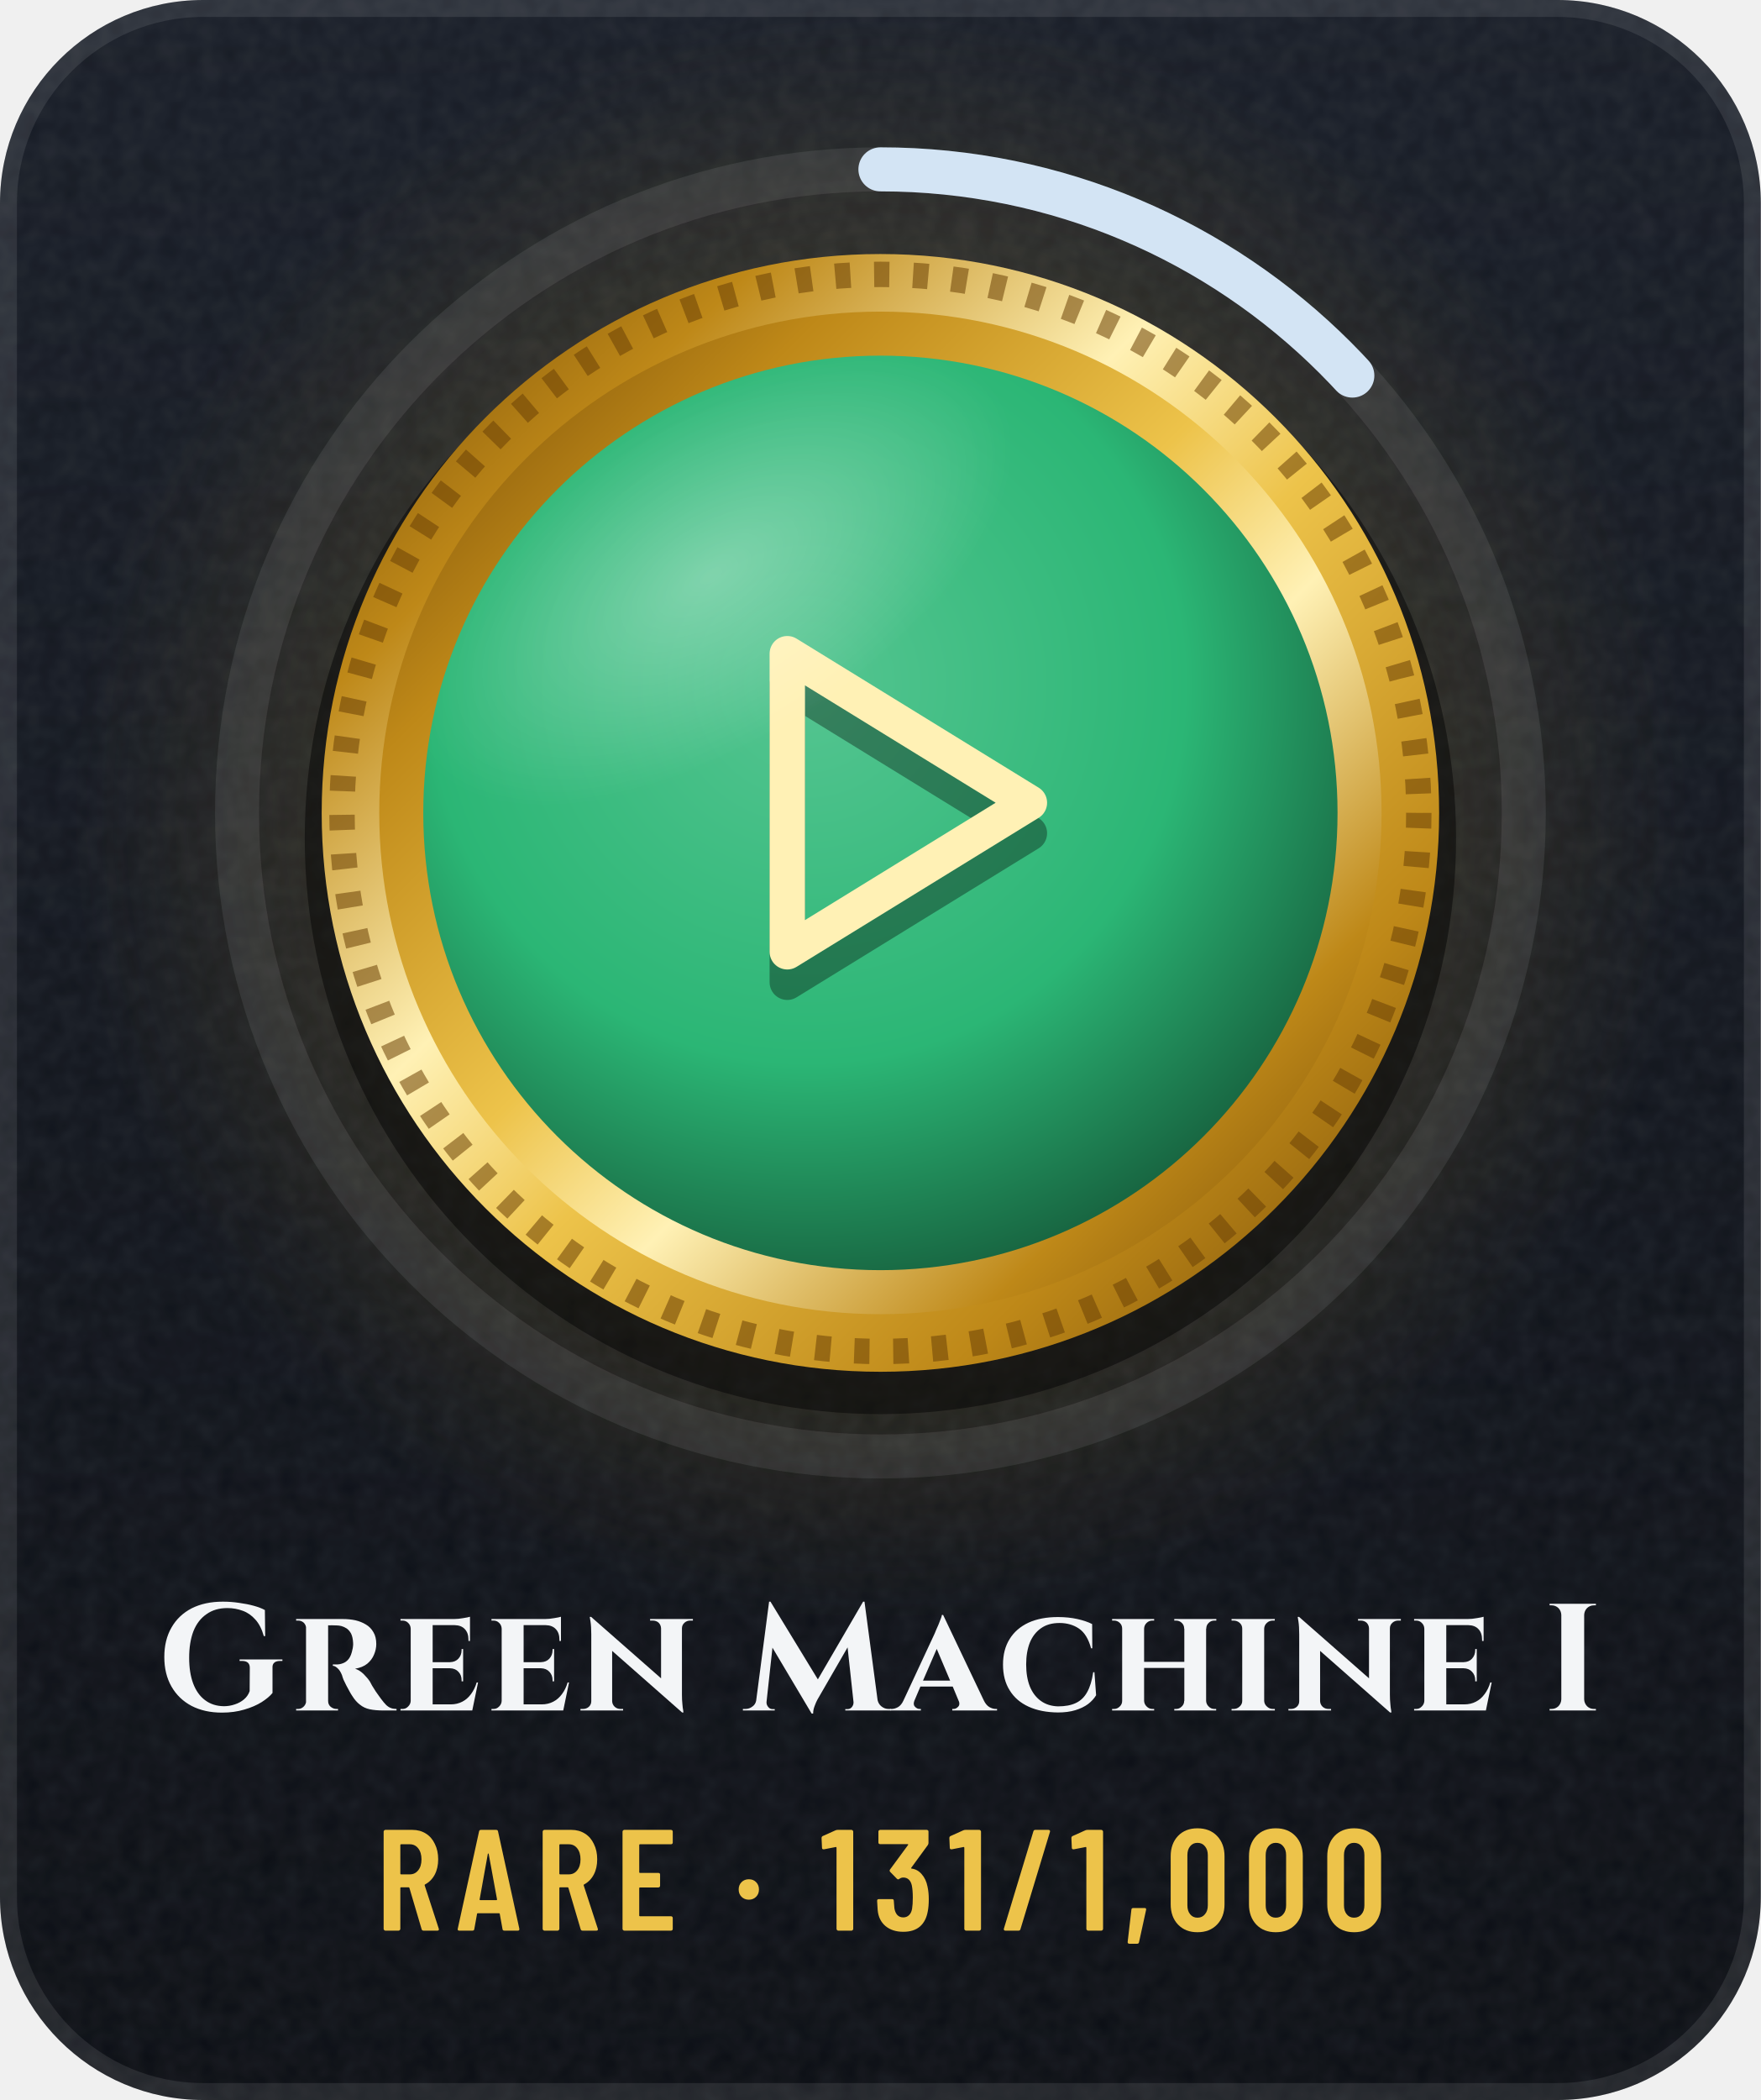
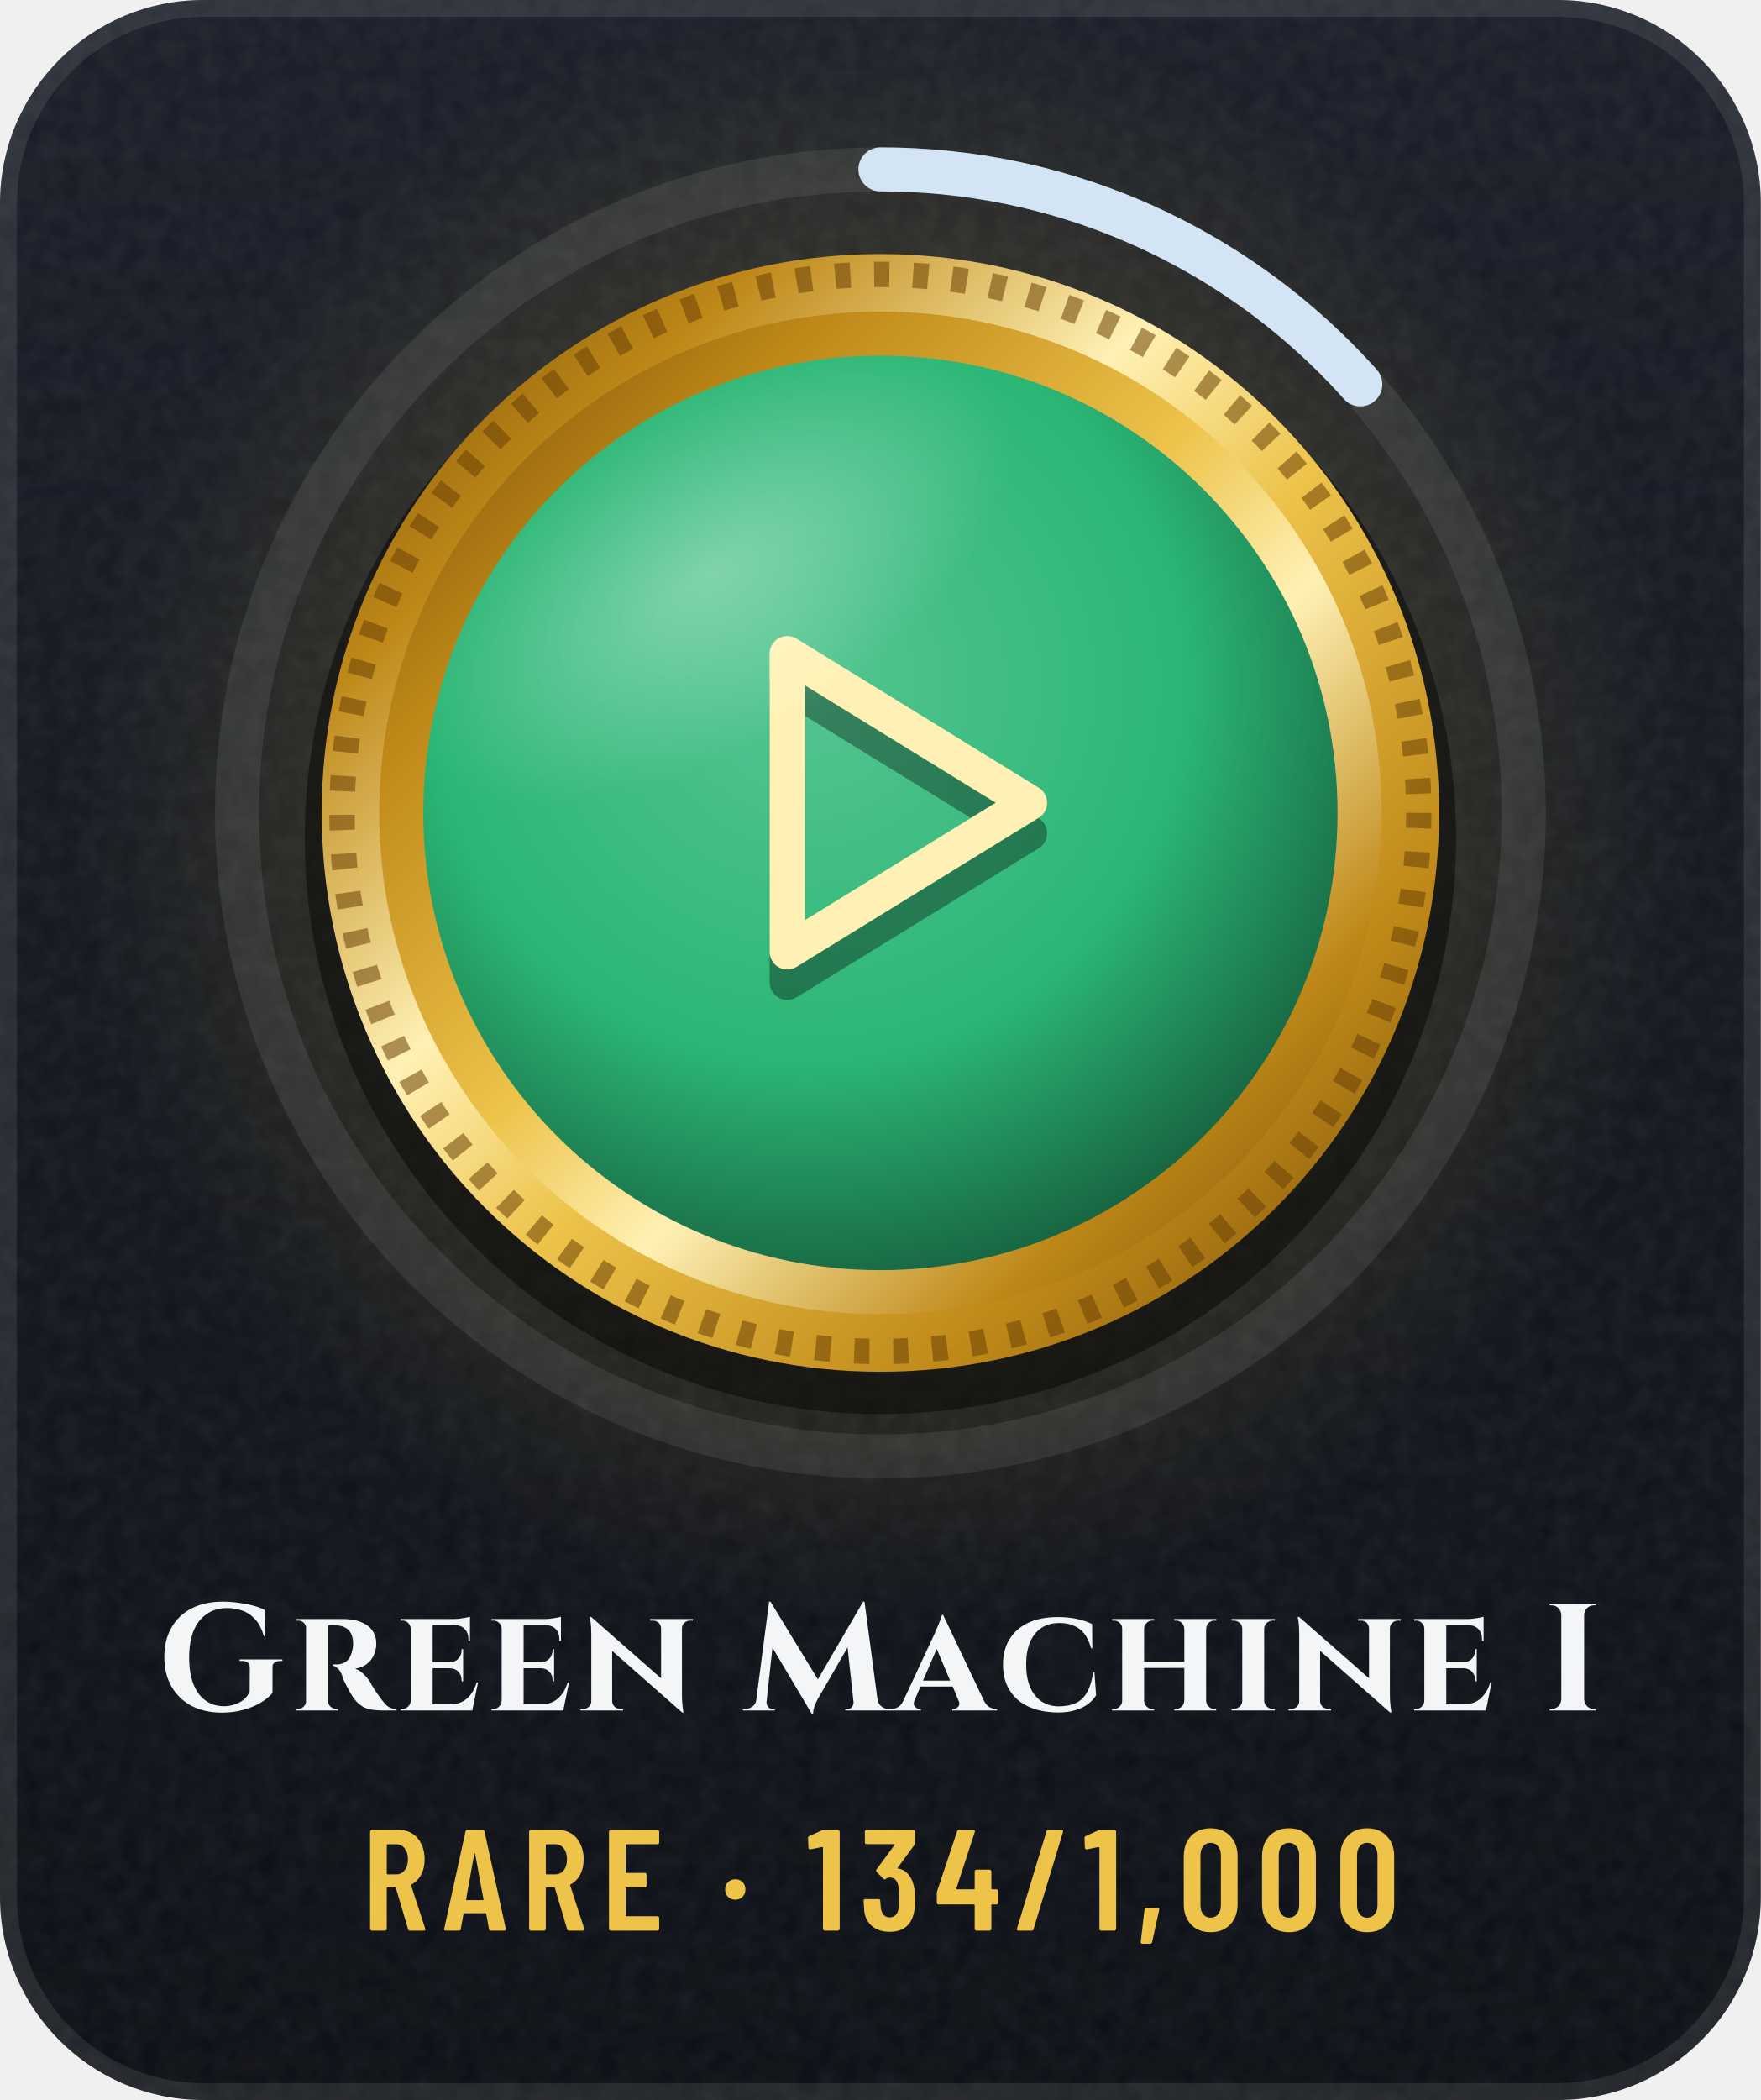
<svg xmlns="http://www.w3.org/2000/svg" width="104" height="124" viewBox="0 0 104 124" role="img" aria-label="Green Machine I: earned, Rare, 13% to Green Machine II">
  <style>@keyframes tw{0%,100%{opacity:.15;transform:scale(.45)}50%{opacity:1;transform:scale(1)}}.sp{transform-box:fill-box;transform-origin:center;animation:tw 3.4s ease-in-out infinite}@keyframes sh{0%{transform:translateX(-110px)}38%,100%{transform:translateX(200px)}}.sh{animation:sh 6.5s ease-in-out infinite}@keyframes fl{0%,100%{transform:translateY(0)}50%{transform:translateY(-3px)}}.fl{animation:fl 5s ease-in-out infinite}@media (prefers-reduced-motion:reduce){.sp,.fl{animation:none}.sh,.bu{display:none}}</style>
  <defs>
    <linearGradient id="bg" x1="0" y1="0" x2="0" y2="1">
      <stop offset="0" stop-color="#171C26" />
      <stop offset="1" stop-color="#0A0D13" />
    </linearGradient>
    <clipPath id="card">
      <rect width="104" height="124" rx="12" />
    </clipPath>
    <filter id="grain" x="0" y="0" width="100%" height="100%">
      <feTurbulence type="fractalNoise" baseFrequency=".85" numOctaves="2" stitchTiles="stitch" />
      <feColorMatrix values="0 0 0 0 1 0 0 0 0 1 0 0 0 0 1 0 0 0 .07 0" />
    </filter>
    <radialGradient id="glow" cx=".5" cy=".5" r=".5">
      <stop offset="0" stop-color="#EDC34A" stop-opacity="0.34" />
      <stop offset="1" stop-color="#EDC34A" stop-opacity="0" />
    </radialGradient>
    <linearGradient id="mh" x1="0" y1="0" x2="1" y2="0">
      <stop offset="0" stop-color="#6B4306" />
      <stop offset="0.2" stop-color="#BE8818" />
      <stop offset="0.4" stop-color="#FFF1B5" />
      <stop offset="0.54" stop-color="#EDC34A" />
      <stop offset="0.78" stop-color="#BE8818" />
      <stop offset="1" stop-color="#6B4306" />
    </linearGradient>
    <linearGradient id="md" x1="0" y1="0" x2="1" y2="1">
      <stop offset="0" stop-color="#6B4306" />
      <stop offset="0.2" stop-color="#BE8818" />
      <stop offset="0.4" stop-color="#FFF1B5" />
      <stop offset="0.54" stop-color="#EDC34A" />
      <stop offset="0.78" stop-color="#BE8818" />
      <stop offset="1" stop-color="#6B4306" />
    </linearGradient>
    <linearGradient id="mdr" x1="1" y1="1" x2="0" y2="0">
      <stop offset="0" stop-color="#6B4306" />
      <stop offset="0.2" stop-color="#BE8818" />
      <stop offset="0.4" stop-color="#FFF1B5" />
      <stop offset="0.54" stop-color="#EDC34A" />
      <stop offset="0.78" stop-color="#BE8818" />
      <stop offset="1" stop-color="#6B4306" />
    </linearGradient>
    <linearGradient id="dia" x1="0" y1="0" x2="1" y2="0">
      <stop offset="0" stop-color="#6CCBFF" />
      <stop offset=".5" stop-color="#C4B2FF" />
      <stop offset="1" stop-color="#F29BDD" />
    </linearGradient>
    <linearGradient id="pb" x1="0" y1="0" x2="1" y2="0">
      <stop offset="0" stop-color="#8FA6C0" />
      <stop offset="1" stop-color="#FFFFFF" />
    </linearGradient>
    <linearGradient id="shg" x1="0" y1="0" x2="1" y2="0">
      <stop offset="0" stop-color="#FFFFFF" stop-opacity="0" />
      <stop offset=".5" stop-color="#FFFFFF" stop-opacity=".6" />
      <stop offset="1" stop-color="#FFFFFF" stop-opacity="0" />
    </linearGradient>
    <radialGradient id="en" cx=".42" cy=".36" r=".75">
      <stop offset="0" stop-color="#55C591" />
      <stop offset=".55" stop-color="#2BB675" />
      <stop offset="1" stop-color="#11492F" />
    </radialGradient>
    <linearGradient id="ig" gradientUnits="userSpaceOnUse" x1="0" y1="34" x2="0" y2="62">
      <stop offset="0" stop-color="#FFF1B5" />
      <stop offset="1" stop-color="#EDC34A" />
    </linearGradient>
    <radialGradient id="gl" cx=".5" cy=".5" r=".5">
      <stop offset="0" stop-color="#FFFFFF" stop-opacity=".45" />
      <stop offset="1" stop-color="#FFFFFF" stop-opacity="0" />
    </radialGradient>
    <clipPath id="fc">
      <circle cx="52" cy="48" r="27" />
    </clipPath>
  </defs>
  <g clip-path="url(#card)">
    <rect width="104" height="124" fill="url(#bg)" />
    <rect width="104" height="124" filter="url(#grain)" />
  </g>
  <rect x=".5" y=".5" width="103" height="123" rx="11.5" fill="none" stroke="#FFFFFF" stroke-opacity=".09" />
  <circle cx="52" cy="48" r="48" fill="url(#glow)" />
  <circle cx="52" cy="48" r="38" fill="none" stroke="#FFFFFF" stroke-opacity=".08" stroke-width="2.6" />
-   <circle cx="52" cy="48" r="38" fill="none" stroke="#D3E4F4" stroke-width="2.6" stroke-linecap="round" stroke-dasharray="31.3 238.8" transform="rotate(-90 52 48)" />
+   <circle cx="52" cy="48" r="38" fill="none" stroke="#D3E4F4" stroke-width="2.6" stroke-linecap="round" stroke-dasharray="32 238.8" transform="rotate(-90 52 48)" />
  <circle cx="52" cy="49.5" r="34" fill="#000000" fill-opacity=".45" />
  <circle cx="52" cy="48" r="33" fill="url(#md)" />
  <circle cx="52" cy="48" r="31.8" fill="none" stroke="#6B4306" stroke-opacity=".55" stroke-width="1.5" stroke-dasharray=".9 1.4" />
  <circle cx="52" cy="48" r="29.6" fill="url(#mdr)" />
  <circle cx="52" cy="48" r="27" fill="url(#en)" />
  <g transform="translate(38.8 36) scale(1.1)" fill="none" stroke="#000000" stroke-width="1.9" stroke-linecap="round" stroke-linejoin="round" stroke-opacity=".35">
    <path d="M7 4l13 8-13 8z" />
  </g>
  <g transform="translate(38.8 34.2) scale(1.1)" fill="none" stroke="url(#ig)" stroke-width="1.9" stroke-linecap="round" stroke-linejoin="round">
    <path d="M7 4l13 8-13 8z" />
  </g>
  <g clip-path="url(#fc)">
    <ellipse cx="42" cy="34" rx="20" ry="10" transform="rotate(-32 42 34)" fill="url(#gl)" opacity=".7" />
    <g transform="skewX(-18)">
      <rect class="sh" x="10" y="10" width="12" height="80" fill="url(#shg)" opacity=".6" />
    </g>
  </g>
  <g transform="translate(9.3 101) scale(0.009 -0.009)" fill="#F3F5F7">
    <use href="#s71" x="0" />
    <use href="#s114" x="869" />
    <use href="#s101" x="1561" />
    <use href="#s101" x="2158" />
    <use href="#s110" x="2755" />
    <use href="#s77" x="3851" />
    <use href="#s97" x="4837" />
    <use href="#s99" x="5515" />
    <use href="#s104" x="6231" />
    <use href="#s105" x="7015" />
    <use href="#s110" x="7401" />
    <use href="#s101" x="8213" />
    <use href="#s73" x="9094" />
  </g>
-   <g transform="translate(22.2 114) scale(0.0085 -0.0085)" fill="#EDC34A">
+   <g transform="translate(21.4 114) scale(0.0085 -0.0085)" fill="#EDC34A">
    <use href="#m82" x="0" />
    <use href="#m65" x="555" />
    <use href="#m82" x="1105" />
    <use href="#m69" x="1660" />
    <use href="#m183" x="2484" />
    <use href="#m49" x="3087" />
    <use href="#m51" x="3455" />
-     <use href="#m49" x="3975" />
-     <use href="#m47" x="4343" />
-     <use href="#m49" x="4823" />
-     <use href="#m44" x="5191" />
-     <use href="#m48" x="5485" />
-     <use href="#m48" x="6029" />
-     <use href="#m48" x="6573" />
+     <use href="#m52" x="3975" />
+     <use href="#m47" x="4528" />
+     <use href="#m49" x="5008" />
+     <use href="#m44" x="5376" />
+     <use href="#m48" x="5670" />
+     <use href="#m48" x="6214" />
+     <use href="#m48" x="6758" />
  </g>
  <defs>
    <path id="m44" d="M33 -78 59 146Q60 157 71 157H151Q164 157 161 144L112 -80Q110 -91 99 -91H45Q39 -91 36 -88Q32 -84 33 -78Z" />
    <path id="m47" d="M21 14 226 690Q229 700 239 700H331Q337 700 340 696Q343 692 341 686L136 10Q133 0 123 0H31Q25 0 22 4Q19 8 21 14Z" />
    <path id="m48" d="M38 183V517Q38 604 89 658Q140 711 224 711Q309 711 360 658Q412 604 412 517V183Q412 96 360 42Q309 -11 224 -11Q140 -11 89 42Q38 96 38 183ZM296 176V524Q296 563 276 586Q257 610 224 610Q192 610 173 586Q154 563 154 524V176Q154 137 173 114Q192 90 224 90Q257 90 276 114Q296 137 296 176Z" />
    <path id="m49" d="M122 700H218Q223 700 226 696Q230 693 230 688V12Q230 7 226 4Q223 0 218 0H126Q121 0 118 4Q114 7 114 12V576Q114 578 112 580Q111 582 109 581L27 565H24Q13 565 13 576L10 643Q10 653 18 657L107 697Q114 700 122 700Z" />
    <path id="m51" d="M387 218Q387 169 380 134Q368 66 326 29Q283 -8 210 -8Q134 -8 86 32Q38 73 32 143Q30 165 28 207Q28 219 40 219H132Q144 219 144 207Q146 173 148 156Q153 125 169 108Q185 92 210 92Q234 92 250 108Q266 123 271 152Q276 182 276 230Q276 281 269 315Q263 341 248 355Q233 369 210 369Q195 369 183 360Q177 356 174 356Q172 356 166 360L119 408Q115 412 115 417Q115 421 118 425L243 595Q245 597 244 599Q242 601 239 601H49Q44 601 40 604Q37 608 37 613V688Q37 693 40 696Q44 700 49 700H373Q378 700 382 696Q385 693 385 688V609Q385 602 380 594L266 438Q262 432 268 431Q309 426 338 392Q368 358 378 307Q387 267 387 218Z" />
+     <path id="m52" d="M443 275V194Q443 189 440 186Q436 182 431 182H401Q396 182 396 177V12Q396 7 392 4Q389 0 384 0H292Q287 0 284 4Q280 7 280 12V177Q280 182 275 182H29Q24 182 20 186Q17 189 17 194V259Q17 268 19 274L158 690Q161 700 171 700H271Q277 700 280 696Q283 693 281 686L153 293Q152 287 157 287H275Q280 287 280 292V412Q280 417 284 420Q287 424 292 424H384Q389 424 392 420Q396 417 396 412V292Q396 287 401 287H431Q436 287 440 284Q443 280 443 275Z" />
    <path id="m65" d="M325 11 306 116Q306 121 300 121H154Q148 121 148 116L129 11Q128 0 116 0H25Q11 0 14 13L162 689Q164 700 175 700H281Q292 700 294 689L442 13V9Q442 0 431 0H338Q326 0 325 11ZM171 212H282Q288 212 287 217L229 533Q228 536 226 536Q224 536 223 533L166 217Q165 212 171 212Z" />
    <path id="m69" d="M391 600H175Q170 600 170 595V406Q170 401 175 401H303Q308 401 312 398Q315 394 315 389V312Q315 307 312 304Q308 300 303 300H175Q170 300 170 295V105Q170 100 175 100H391Q396 100 400 96Q403 93 403 88V12Q403 7 400 4Q396 0 391 0H66Q61 0 58 4Q54 7 54 12V688Q54 693 58 696Q61 700 66 700H391Q396 700 400 696Q403 693 403 688V612Q403 607 400 604Q396 600 391 600Z" />
    <path id="m82" d="M318 10 233 297Q231 301 228 301H175Q170 301 170 296V12Q170 7 166 4Q163 0 158 0H66Q61 0 58 4Q54 7 54 12V688Q54 693 58 696Q61 700 66 700H254Q307 700 348 674Q388 649 410 602Q433 556 433 496Q433 434 409 389Q385 344 342 321Q338 320 339 315L437 14Q438 12 438 9Q438 0 427 0H331Q321 0 318 10ZM170 595V396Q170 391 175 391H236Q272 391 294 419Q317 447 317 495Q317 543 294 572Q272 600 236 600H175Q170 600 170 595Z" />
    <path id="m183" d="M37 286Q37 317 57 337Q77 357 108 357Q139 357 158 337Q178 317 178 286Q178 255 158 235Q138 215 108 215Q77 215 57 235Q37 255 37 286Z" />
    <path id="s71" d="M755 280V115Q731 85 684 55Q636 25 570 6Q504 -14 423 -14Q309 -14 224 30Q139 75 92 157Q45 239 45 351Q45 463 92 544Q138 625 224 670Q311 714 429 714Q484 714 536 706Q588 699 632 687Q676 675 705 659L707 488H698Q679 556 643 596Q607 637 560 654Q512 672 459 672Q378 672 322 632Q265 593 236 520Q208 447 208 345Q208 249 234 178Q261 106 312 68Q363 29 436 28Q473 28 508 40Q542 51 568 73Q594 95 605 127L606 280Q606 325 555 325H539V335H820V325H805Q775 325 763 310Q754 299 755 280Z" />
    <path id="s73" d="M119 73V627Q118 653 100 672Q81 690 55 690H42V700H346V690H333Q307 690 288 672Q270 653 269 627V73Q270 47 288 28Q307 10 333 10H346V0H42V10H55Q81 10 100 28Q118 47 119 73Z" />
    <path id="s77" d="M780 714H789L875 68Q881 42 900 27Q921 10 947 10H963V0H663V9H678Q695 9 706 22Q717 36 717 52V55L678 414L491 90L481 73Q471 55 462 30Q452 5 452 -20H442L185 412L146 55V52Q146 36 158 22Q169 9 185 9H200V0H-9V10H7Q34 10 55 27Q73 40 78 64L163 714H172L483 204Z" />
    <path id="s97" d="M319 627 586 66Q601 35 623 22Q645 10 665 10H673V0H379V10H387Q404 10 418 25Q429 36 424 56L382 157H170L130 63Q121 38 134 25Q148 10 165 10H173V0H-27V10H-19Q1 10 23 22Q45 35 59 66L264 506Q266 512 273 528Q280 543 288 562Q296 582 303 600Q310 617 311 627ZM187 196H365L277 404Z" />
    <path id="s99" d="M634 251 645 100Q626 68 592 42Q558 17 509 2Q460 -13 395 -13Q283 -12 202 25Q121 62 78 132Q34 201 34 301Q34 399 77 468Q120 538 201 576Q282 613 395 613Q463 613 522 600Q580 587 619 567L620 408H612Q587 500 533 537Q479 574 405 574Q332 574 284 540Q235 506 210 445Q186 384 186 302Q186 219 210 158Q235 97 282 63Q329 29 395 27Q466 27 512 49Q559 71 586 120Q614 169 626 251Z" />
    <path id="s101" d="M543 184 505 0H34V10H47Q69 10 84 26Q100 41 101 63V537Q100 560 84 575Q69 590 47 590H34V600H385Q414 600 446 606Q478 611 490 615V456H480V465Q480 509 456 534Q433 559 389 560H245V317H359Q394 318 414 340Q435 363 435 396V403H445V191H435V199Q435 232 414 254Q394 276 359 277H245V40H363Q406 40 440 58Q473 75 497 108Q521 140 534 184Z" />
    <path id="s104" d="M100 63V537Q100 560 84 575Q68 590 46 590H34V600H310V590H299Q277 590 261 575Q245 560 244 537V319H508V537H507Q507 560 491 575Q475 590 453 590H442V600H718V590H706Q683 590 668 575Q652 560 652 537H651V63Q652 41 668 26Q683 10 706 10H717V0H442V10H453Q475 10 491 26Q507 41 507 63H508V279H244V63Q245 41 261 26Q277 10 299 10H310V0H34V10H46Q68 10 84 26Q100 41 100 63Z" />
    <path id="s105" d="M104 63V537Q104 560 87 575Q70 590 46 590H34V600H318L317 590H306Q282 590 266 575Q249 560 248 537V63Q249 41 266 26Q282 10 306 10H318V0H34V10H47Q70 10 87 26Q104 41 104 63Z" />
    <path id="s110" d="M91 614 550 211V539Q549 561 534 576Q518 590 495 590H478V600H759V590H742Q720 590 704 576Q687 561 687 539V104Q687 69 690 42Q692 16 695 2L697 -13H688L229 391V61Q230 39 246 24Q262 10 284 10H301V0H21V10H37Q60 10 76 24Q92 39 92 61V500Q92 551 87 583L82 614Z" />
    <path id="s114" d="M106 0H41V10H53Q75 10 91 26Q103 38 106 54V547Q103 564 91 576Q75 590 54 590H41V600H349Q390 600 429 592Q468 583 499 564Q530 546 548 514Q567 483 567 436Q567 401 552 366Q538 332 508 307Q477 282 428 274Q457 265 484 239Q510 213 525 190Q529 182 539 164Q549 147 564 124Q580 102 597 78Q617 51 632 36Q647 22 663 16Q679 10 700 10V0H616Q562 0 524 8Q487 16 460 38Q432 59 409 96Q400 109 390 128Q380 146 370 165Q360 184 352 202Q345 220 342 232Q329 264 312 278Q296 293 282 293V302H307Q328 302 348 310Q369 317 386 338Q403 360 411 402Q413 408 414 419Q416 430 415 444Q413 481 402 504Q390 526 373 538Q356 549 338 554Q321 558 308 558Q289 559 274 559Q259 558 251 559V63Q251 38 268 24Q286 10 306 10H316V0Z" />
  </defs>
</svg>
